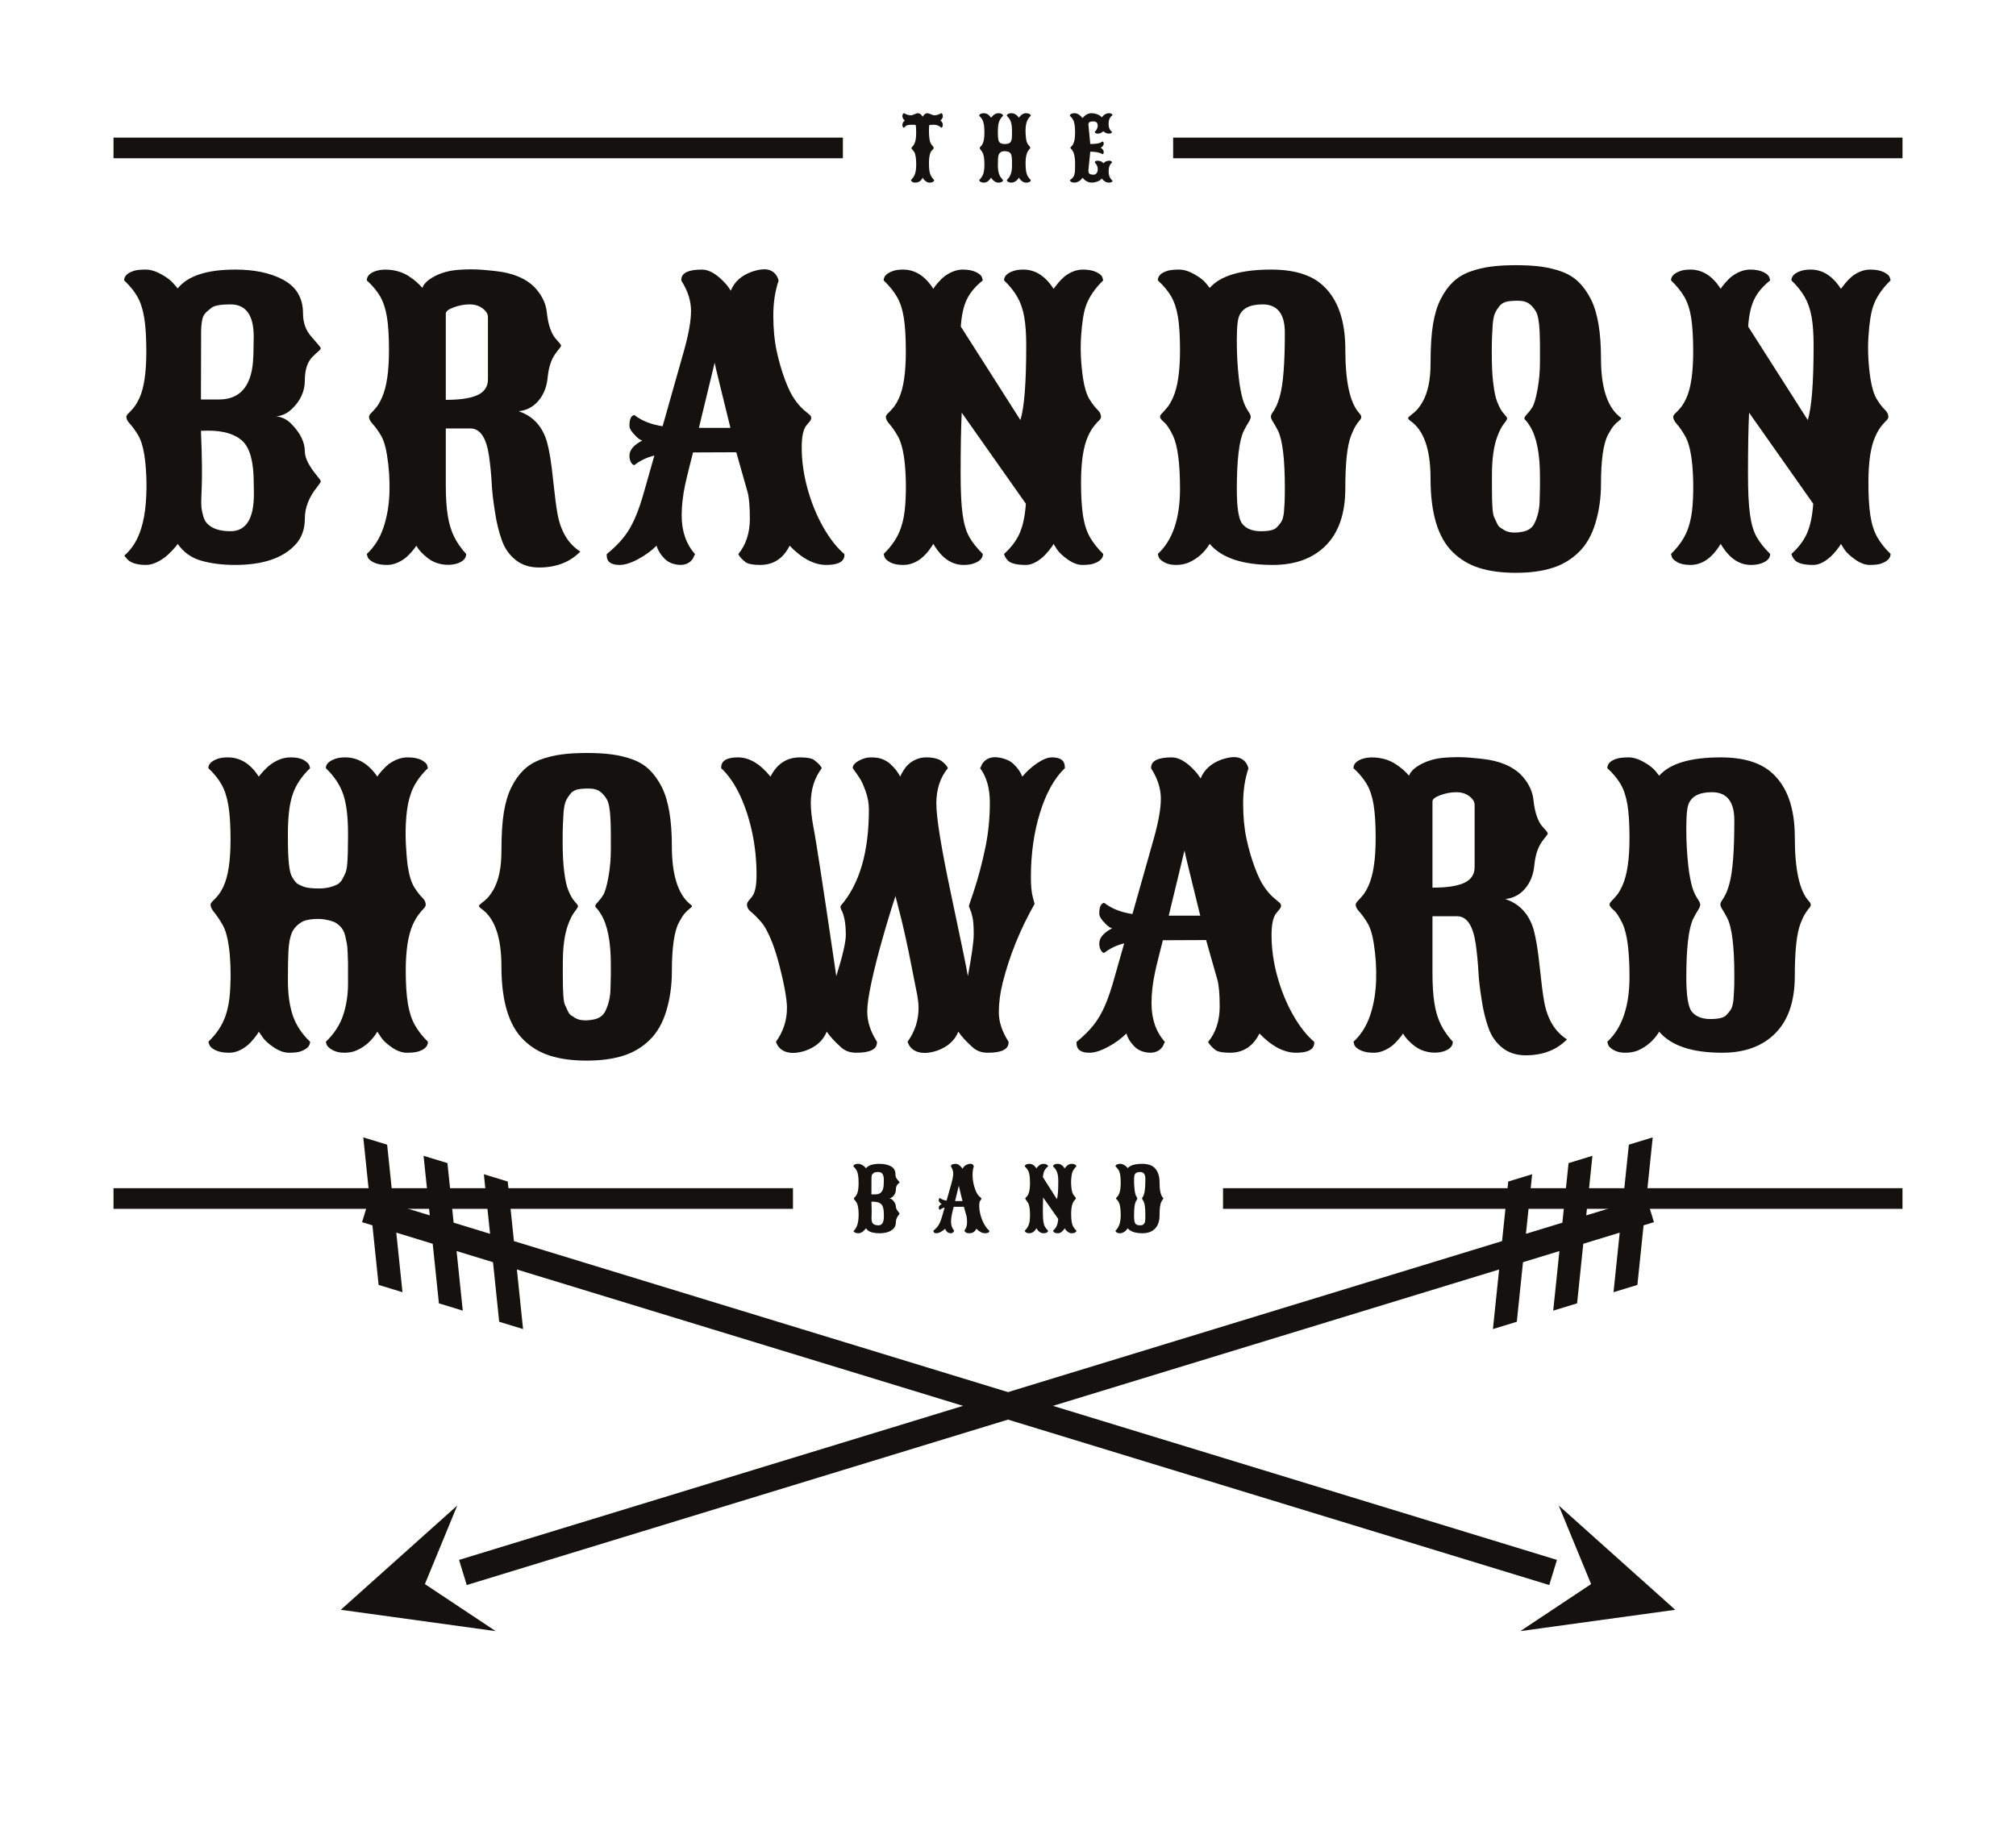
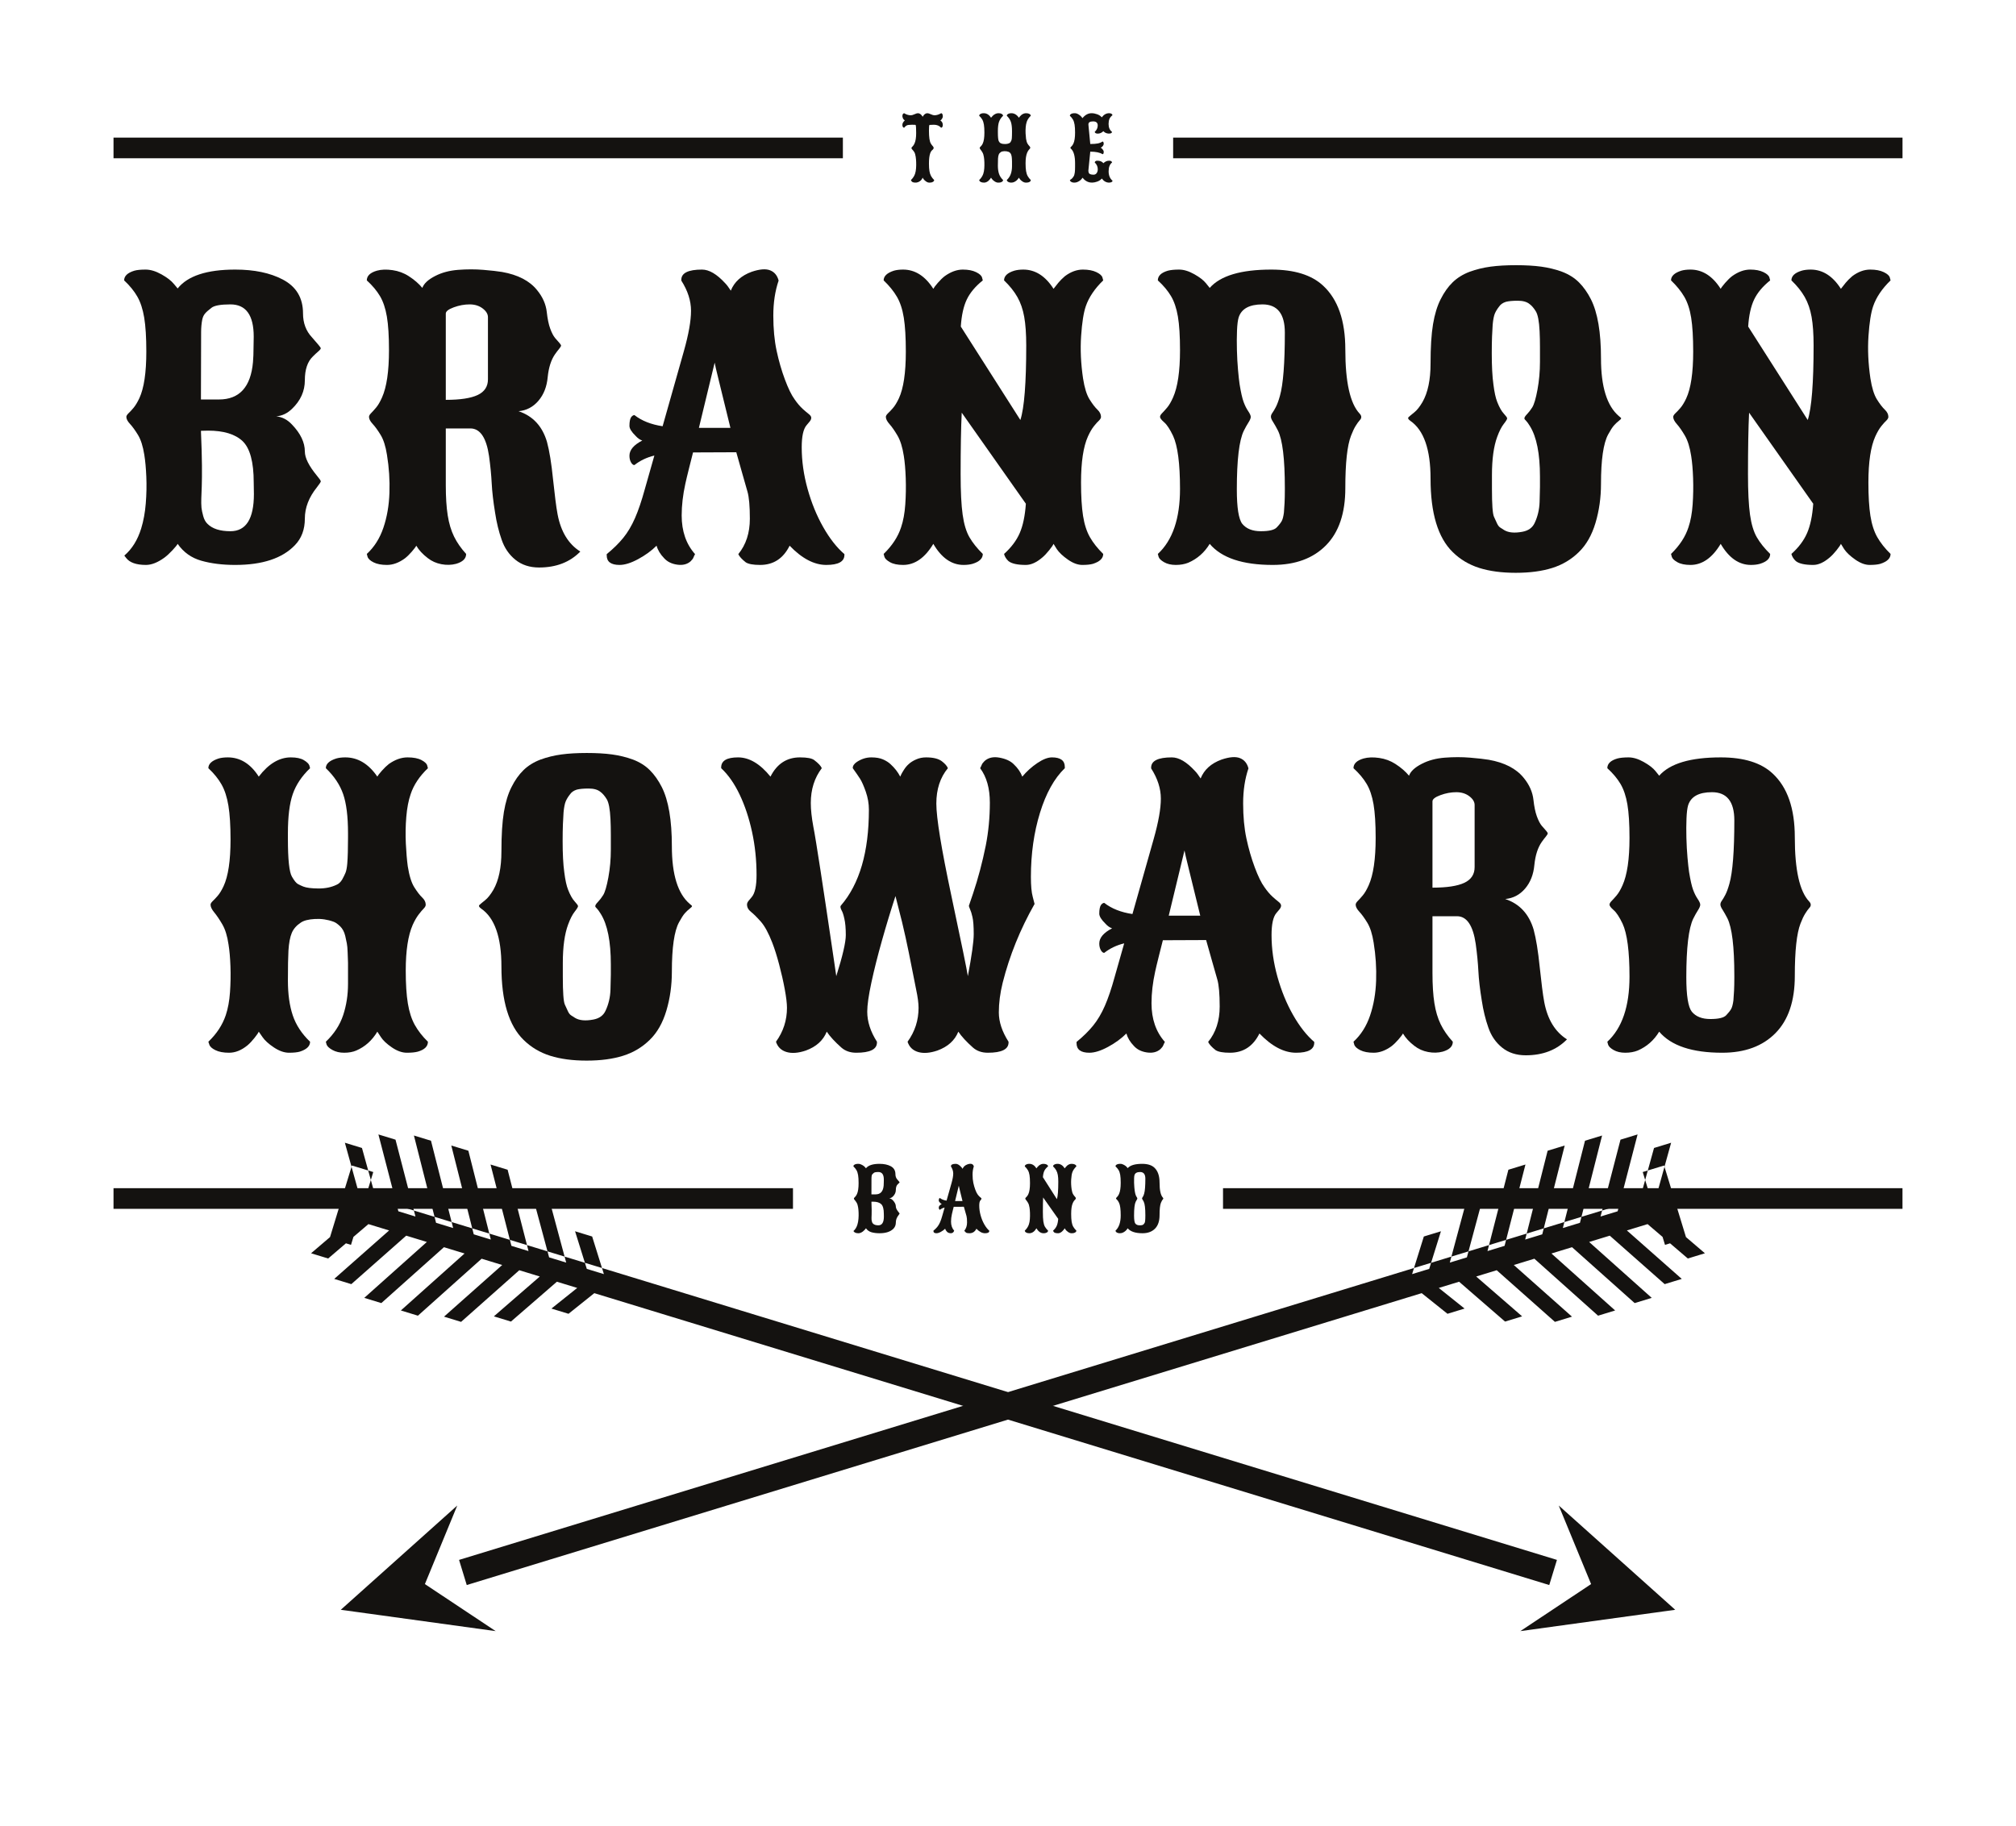
<svg xmlns="http://www.w3.org/2000/svg" viewBox="290.67 -225.81 818.66 741.89" width="819" height="742">
  <g fill="#141210">
    <path transform="translate(336.6695,0) scale(0.074442,-0.074442)" d="M177 -50Q98 -50 69 -12L59 1Q122 55 151 149Q170 211 176.0 285.5Q182 360 179.0 431.0Q176 502 168 551Q157 621 133.5 659.5Q110 698 90.0 719.5Q70 741 70 758Q70 766 81 777Q92 787 108.5 806.5Q125 826 141 860Q179 942 179 1114Q179 1230 167.5 1299.5Q156 1369 130.0 1414.5Q104 1460 58 1503Q58 1539 114 1556Q135 1562 175 1562Q215 1562 261.5 1536.0Q308 1510 329 1484L350 1459Q432 1562 664 1562Q820 1562 923 1508Q1034 1450 1034 1323Q1034 1244 1083 1192Q1131 1138 1131 1133Q1131 1127 1117.5 1115.5Q1104 1104 1088 1088Q1044 1046 1044 958Q1044 869 974 802Q936 765 888 761Q937 756 974 716Q1044 643 1044 569Q1044 517 1110 437Q1131 412 1131 406Q1131 401 1110 374Q1044 292 1044 203Q1044 114 990 58Q887 -50 664 -50Q560 -50 479.0 -27.0Q398 -4 350 65Q344 54 321.0 29.5Q298 5 278 -10Q223 -50 177 -50ZM477 853H575Q743 853 761 1057Q764 1092 764 1137L765 1196Q765 1372 638 1372Q557 1372 534 1353Q509 1334 498.5 1321.0Q488 1308 484 1288Q478 1257 478 1220ZM638 134Q766 134 766 337L765 400Q765 568 704 626Q643 683 516 683L477 682Q482 565 482.5 493.0Q483 421 481.5 379.5Q480 338 479.0 312.5Q478 287 480 262Q482 244 489.5 216.5Q497 189 513 174Q553 134 638 134Z" />
    <path transform="translate(435.1618,0) scale(0.074442,-0.074442)" d="M999 -64Q922 -64 870.0 -22.0Q818 20 795 87Q771 155 759 235Q744 327 740.5 395.5Q737 464 726 544Q704 695 624 695H490V385Q490 287 500.5 220.5Q511 154 535.0 105.0Q559 56 601 10Q601 -28 546 -44Q508 -54 466.0 -46.0Q424 -38 392 -13Q350 19 329 55Q324 45 304.5 22.5Q285 0 267 -14Q218 -50 169 -50Q124 -50 96.0 -36.0Q68 -22 63 -5L59 10Q120 66 149.5 153.0Q179 240 182.5 343.5Q186 447 169 551Q158 621 134.5 659.5Q111 698 91.0 719.5Q71 741 71 758Q71 767 82 778Q93 789 109.5 808.5Q126 828 142 864Q180 949 180 1122Q180 1238 168.5 1305.5Q157 1373 131.0 1417.0Q105 1461 59 1503Q59 1540 114 1556Q150 1566 199.0 1559.0Q248 1552 288 1526Q333 1497 362 1462Q375 1498 432 1527Q486 1555 557.5 1560.5Q629 1566 695.0 1560.5Q761 1555 797 1549Q927 1526 988 1450Q1034 1394 1041 1330Q1047 1275 1059.5 1240.5Q1072 1206 1086 1189Q1119 1153 1119 1148Q1119 1142 1108.5 1129.5Q1098 1117 1086 1100Q1054 1054 1046 975Q1039 897 995.5 846.0Q952 795 887 789Q1004 750 1042 622Q1062 548 1075 419Q1082 354 1088.0 306.0Q1094 258 1100 226Q1127 84 1224 23Q1139 -64 999 -64ZM490 851Q608 851 664.0 877.5Q720 904 720 963V1302Q720 1328 691.0 1350.0Q662 1372 620 1372Q577 1372 533.5 1356.0Q490 1340 490 1322Z" />
    <path transform="translate(538.2695,0) scale(0.074442,-0.074442)" d="M53 -50Q-17 -50 -17 2V9Q37 53 73.5 98.0Q110 143 137.5 206.0Q165 269 191 364L243 547Q181 532 134 495Q124 495 115.5 510.0Q107 525 107 546Q107 593 177 629Q158 635 141 654Q107 687 107 709Q107 742 116 756Q124 767 134 768Q194 721 288 707L404 1117Q443 1255 443 1337Q443 1419 390 1502V1506Q390 1562 503 1562Q561 1562 629 1488Q637 1480 644.5 1469.5Q652 1459 660 1447Q689 1519 774 1550Q839 1572 874.5 1558.0Q910 1544 921 1502Q892 1417 892 1311Q892 1203 910 1119Q928 1035 955.5 961.5Q983 888 1008 854Q1030 822 1053 801Q1072 784 1085.5 773.5Q1099 763 1099 753Q1099 744 1091.0 733.5Q1083 723 1073 712Q1047 681 1047 592Q1047 480 1079.0 365.0Q1111 250 1164.5 156.0Q1218 62 1280 9V5Q1280 -50 1181 -50Q1082 -50 981 55Q929 -50 820 -50Q764 -50 742 -36Q710 -11 701 9Q764 86 764 202Q764 305 751 350Q735 407 719.5 460.5Q704 514 690 565L454 564L433 481Q418 421 412 393Q392 302 392 220Q392 91 465 9Q459 -2 456.0 -10.0Q453 -18 441 -30Q413 -55 367.5 -48.5Q322 -42 296 -13Q265 19 255 55Q214 14 155.0 -18.0Q96 -50 53 -50ZM486 698H658Q618 862 596.0 951.0Q574 1040 572 1054Z" />
    <path transform="translate(645.0993,0) scale(0.074442,-0.074442)" d="M165 -50Q120 -50 93.5 -35.0Q67 -20 63 -5L59 10Q129 78 154 155Q172 208 177.0 280.0Q182 352 179.5 423.5Q177 495 169 545Q158 616 134.5 656.0Q111 696 91.0 718.5Q71 741 71 758Q71 766 82 777Q93 787 109.5 806.0Q126 825 142 859Q180 941 180 1114Q180 1230 169.0 1299.0Q158 1368 131.5 1413.5Q105 1459 59 1503Q59 1538 115 1556Q136 1562 165 1562Q263 1562 330 1457Q335 1467 354.5 1489.5Q374 1512 392 1526Q442 1562 491 1562Q535 1562 563.5 1548.0Q592 1534 596 1518L600 1503Q539 1454 512.5 1398.5Q486 1343 480 1251L805 741Q837 840 837 1148Q837 1242 826.0 1304.0Q815 1366 788.5 1412.5Q762 1459 716 1503Q716 1539 772 1556Q793 1562 821 1562Q919 1562 986 1457Q999 1474 1012.5 1490.5Q1026 1507 1048 1526Q1096 1562 1146 1562Q1191 1562 1220.0 1548.0Q1249 1534 1253 1518L1257 1503Q1187 1435 1162 1362Q1144 1310 1136.5 1200.0Q1129 1090 1147 968Q1159 891 1182.5 853.5Q1206 816 1225.5 797.5Q1245 779 1245 758Q1245 749 1234 738Q1223 728 1206.5 707.5Q1190 687 1174 652Q1136 568 1136 400Q1136 288 1147.0 218.0Q1158 148 1184.5 101.5Q1211 55 1257 10Q1257 -26 1201 -44Q1180 -50 1143 -50Q1106 -50 1064.5 -21.0Q1023 8 1004 36L986 65Q982 55 962.0 30.0Q942 5 924 -10Q877 -50 835 -50Q766 -50 740 -29Q721 -11 716 10Q775 63 801.5 124.0Q828 185 835 284L485 781Q479 658 479 445Q479 303 490.0 224.5Q501 146 527.5 100.5Q554 55 600 10Q600 -27 544 -44Q523 -50 495 -50Q397 -50 330 65Q261 -50 165 -50Z" />
    <path transform="translate(756.47,0) scale(0.074442,-0.074442)" d="M157 -50Q119 -50 93.0 -35.0Q67 -20 63 -5L59 10Q180 122 180 365Q180 573 142 655Q116 709 94 728Q71 748 71 758Q71 767 82 778Q93 789 109.5 808.5Q126 828 142 864Q180 949 180 1122Q180 1238 168.5 1305.5Q157 1373 131.0 1417.0Q105 1461 59 1503Q59 1540 114 1556Q137 1562 175 1562Q213 1562 257.5 1537.0Q302 1512 322 1487L342 1462Q430 1562 678 1562Q867 1562 961 1474Q1082 1362 1082 1126Q1082 859 1160 776Q1178 757 1160 739Q1151 729 1138.5 709.0Q1126 689 1113 655Q1082 575 1082 369Q1082 164 976.5 57.0Q871 -50 686 -50Q439 -50 342 65Q299 -6 225 -38Q195 -50 157 -50ZM621 134Q689 134 708 155Q728 176 735.5 190.5Q743 205 747 236Q749 258 750.5 288.5Q752 319 752 358V371Q752 608 714 684Q707 698 700.5 709.0Q694 720 688 730Q676 748 676 759Q676 769 684 780Q692 791 703.0 812.0Q714 833 725 872Q752 967 752 1218Q752 1372 630 1372Q523 1372 500 1301Q493 1278 491.0 1229.0Q489 1180 490.5 1122.5Q492 1065 496.5 1014.5Q501 964 505 937Q516 869 527.0 839.5Q538 810 551 791Q566 769 566 758Q566 747 553.5 727.5Q541 708 528 682Q490 604 490 362Q490 212 520 174Q553 134 621 134Z" />
    <path transform="translate(859.5777,0) scale(0.074442,-0.074442)" d="M627 -93Q512 -93 428.0 -66.5Q344 -40 283 20Q162 138 162 421Q162 661 51 737Q34 749 42.5 757.0Q51 765 73.0 782.5Q95 800 118 839Q162 916 162 1049Q162 1183 175.5 1264.0Q189 1345 217 1400Q245 1456 282.5 1492.5Q320 1529 375 1550Q430 1570 489.5 1578.0Q549 1586 628 1586Q707 1586 766.0 1578.0Q825 1570 880 1550Q935 1529 972.0 1492.0Q1009 1455 1037 1400Q1092 1291 1092 1077Q1092 845 1190 762Q1202 753 1202 750Q1202 746 1189 736Q1176 726 1163.0 711.5Q1150 697 1131 662Q1092 590 1092 392Q1092 280 1062.0 179.5Q1032 79 971 20Q910 -40 826.0 -66.5Q742 -93 627 -93ZM663 131Q712 140 730 179Q755 232 757.0 294.0Q759 356 759 376V432Q759 620 704 708Q691 729 683 737Q674 745 674 750Q674 758 688.5 773.0Q703 788 717 810Q732 834 745.5 907.0Q759 980 759 1059Q759 1112 759.0 1139.0Q759 1166 758.5 1184.0Q758 1202 757 1226Q753 1307 736.5 1334.0Q720 1361 702 1374Q680 1392 638 1392Q596 1392 573 1386Q548 1378 536 1360Q521 1341 513.0 1322.5Q505 1304 501 1262Q499 1236 497.5 1197.0Q496 1158 496 1105Q496 1000 505 935Q513 871 526 839Q543 796 561.5 776.0Q580 756 580 750Q580 743 561.5 719.5Q543 696 526 650Q497 572 497 440V365Q497 237 508 213L525 176Q532 161 541.5 154.5Q551 148 564 140Q599 119 663 131Z" />
    <path transform="translate(964.9186,0) scale(0.074442,-0.074442)" d="M165 -50Q120 -50 93.5 -35.0Q67 -20 63 -5L59 10Q129 78 154 155Q172 208 177.0 280.0Q182 352 179.5 423.5Q177 495 169 545Q158 616 134.5 656.0Q111 696 91.0 718.5Q71 741 71 758Q71 766 82 777Q93 787 109.5 806.0Q126 825 142 859Q180 941 180 1114Q180 1230 169.0 1299.0Q158 1368 131.5 1413.5Q105 1459 59 1503Q59 1538 115 1556Q136 1562 165 1562Q263 1562 330 1457Q335 1467 354.5 1489.5Q374 1512 392 1526Q442 1562 491 1562Q535 1562 563.5 1548.0Q592 1534 596 1518L600 1503Q539 1454 512.5 1398.5Q486 1343 480 1251L805 741Q837 840 837 1148Q837 1242 826.0 1304.0Q815 1366 788.5 1412.5Q762 1459 716 1503Q716 1539 772 1556Q793 1562 821 1562Q919 1562 986 1457Q999 1474 1012.5 1490.5Q1026 1507 1048 1526Q1096 1562 1146 1562Q1191 1562 1220.0 1548.0Q1249 1534 1253 1518L1257 1503Q1187 1435 1162 1362Q1144 1310 1136.5 1200.0Q1129 1090 1147 968Q1159 891 1182.5 853.5Q1206 816 1225.5 797.5Q1245 779 1245 758Q1245 749 1234 738Q1223 728 1206.5 707.5Q1190 687 1174 652Q1136 568 1136 400Q1136 288 1147.0 218.0Q1158 148 1184.5 101.5Q1211 55 1257 10Q1257 -26 1201 -44Q1180 -50 1143 -50Q1106 -50 1064.5 -21.0Q1023 8 1004 36L986 65Q982 55 962.0 30.0Q942 5 924 -10Q877 -50 835 -50Q766 -50 740 -29Q721 -11 716 10Q775 63 801.5 124.0Q828 185 835 284L485 781Q479 658 479 445Q479 303 490.0 224.5Q501 146 527.5 100.5Q554 55 600 10Q600 -27 544 -44Q523 -50 495 -50Q397 -50 330 65Q261 -50 165 -50Z" />
    <path transform="translate(370.804,198.1935) scale(0.074442,-0.074442)" d="M172 -50Q126 -50 97.5 -36.0Q69 -22 64 -5L59 10Q127 75 154 155Q172 209 177.0 280.0Q182 351 179.5 421.5Q177 492 169 541Q159 610 135.0 651.0Q111 692 91.0 716.0Q71 740 71 758Q71 766 82 777Q93 787 109.5 806.0Q126 825 142 859Q180 941 180 1113Q180 1228 168.5 1298.0Q157 1368 131.0 1414.0Q105 1460 59 1503Q59 1538 115 1556Q136 1562 165 1562Q267 1562 334 1457Q414 1562 509 1562Q555 1562 580 1547Q605 1532 610 1518L614 1503Q546 1438 519.5 1361.5Q493 1285 493 1148V1117Q493 948 515 911Q534 878 548.0 870.5Q562 863 577 857Q602 847 659.0 846.5Q716 846 759 867Q776 874 789 895Q800 915 807.0 931.5Q814 948 817 983Q819 1009 820.0 1044.0Q821 1079 821 1124V1148Q821 1285 794.5 1361.5Q768 1438 700 1503Q700 1538 757 1556Q778 1562 806 1562Q909 1562 981 1457Q986 1467 1006.0 1489.5Q1026 1512 1044 1526Q1095 1562 1146 1562Q1194 1562 1221.5 1547.5Q1249 1533 1253 1518L1257 1503Q1188 1437 1163 1362Q1145 1310 1139.0 1237.0Q1133 1164 1136.5 1092.0Q1140 1020 1147 968Q1159 891 1182.5 853.5Q1206 816 1225.5 797.5Q1245 779 1245 758Q1245 748 1234 737Q1223 726 1206.5 704.5Q1190 683 1174 648Q1136 561 1136 399Q1136 289 1147.5 219.0Q1159 149 1185.5 101.5Q1212 54 1257 10Q1257 -28 1202 -44Q1180 -50 1142 -50Q1103 -50 1060.5 -21.0Q1018 8 1000 36L981 65Q938 -7 866 -38Q838 -50 800 -50Q763 -50 736.0 -35.0Q709 -20 704 -5L700 10Q768 75 794.5 155.0Q821 235 821 326V441L819 497Q818 530 814.5 547.0Q811 564 806 587Q798 621 777.5 640.5Q757 660 742 665Q693 683 640.0 680.0Q587 677 563 660Q528 637 514.0 603.5Q500 570 496 508Q493 456 493 344Q493 233 519.5 154.0Q546 75 614 10Q614 -26 558 -44Q537 -50 499 -50Q460 -50 416.5 -21.0Q373 8 354 36L334 65Q330 55 310.0 30.0Q290 5 272 -10Q223 -50 172 -50Z" />
    <path transform="translate(482.1747,198.1935) scale(0.074442,-0.074442)" d="M627 -93Q512 -93 428.0 -66.5Q344 -40 283 20Q162 138 162 421Q162 661 51 737Q34 749 42.5 757.0Q51 765 73.0 782.5Q95 800 118 839Q162 916 162 1049Q162 1183 175.5 1264.0Q189 1345 217 1400Q245 1456 282.5 1492.5Q320 1529 375 1550Q430 1570 489.5 1578.0Q549 1586 628 1586Q707 1586 766.0 1578.0Q825 1570 880 1550Q935 1529 972.0 1492.0Q1009 1455 1037 1400Q1092 1291 1092 1077Q1092 845 1190 762Q1202 753 1202 750Q1202 746 1189 736Q1176 726 1163.0 711.5Q1150 697 1131 662Q1092 590 1092 392Q1092 280 1062.0 179.5Q1032 79 971 20Q910 -40 826.0 -66.5Q742 -93 627 -93ZM663 131Q712 140 730 179Q755 232 757.0 294.0Q759 356 759 376V432Q759 620 704 708Q691 729 683 737Q674 745 674 750Q674 758 688.5 773.0Q703 788 717 810Q732 834 745.5 907.0Q759 980 759 1059Q759 1112 759.0 1139.0Q759 1166 758.5 1184.0Q758 1202 757 1226Q753 1307 736.5 1334.0Q720 1361 702 1374Q680 1392 638 1392Q596 1392 573 1386Q548 1378 536 1360Q521 1341 513.0 1322.5Q505 1304 501 1262Q499 1236 497.5 1197.0Q496 1158 496 1105Q496 1000 505 935Q513 871 526 839Q543 796 561.5 776.0Q580 756 580 750Q580 743 561.5 719.5Q543 696 526 650Q497 572 497 440V365Q497 237 508 213L525 176Q532 161 541.5 154.5Q551 148 564 140Q599 119 663 131Z" />
    <path transform="translate(583.0491,198.1935) scale(0.074442,-0.074442)" d="M743 -50Q694 -50 662 -22Q608 26 582 65Q553 -7 468 -38Q406 -59 362.5 -46.0Q319 -33 305 10Q365 93 365 195Q365 231 353.0 296.0Q341 361 322.5 431.0Q304 501 285 550Q254 630 222.0 666.0Q190 702 168.5 719.0Q147 736 147 759Q147 768 155.0 778.5Q163 789 173 800Q199 831 199 920Q199 1042 174.5 1155.0Q150 1268 107.0 1358.5Q64 1449 6 1503V1507Q6 1562 98 1562Q190 1562 275 1457Q328 1562 436 1562Q495 1562 514 1547Q548 1521 555 1503Q495 1424 495 1313Q495 1259 509 1183Q514 1159 524.5 1094.0Q535 1029 548.5 941.5Q562 854 576.0 760.0Q590 666 602.5 582.0Q615 498 623.5 440.0Q632 382 634 368Q686 533 686 592Q686 648 678 682Q671 714 663 727Q653 747 659 753Q812 930 812 1277Q812 1326 795 1375Q778 1423 764.0 1445.0Q750 1467 724 1503V1504Q724 1522 746 1537Q784 1562 825 1562Q864 1562 889.0 1551.0Q914 1540 930 1525Q964 1494 983 1457L988 1468Q991 1475 1003.0 1494.0Q1015 1513 1030 1526Q1045 1540 1070.0 1551.0Q1095 1562 1124 1562Q1182 1562 1210 1541Q1236 1521 1243 1503Q1180 1427 1180 1310Q1180 1193 1262 807Q1344 421 1352 368Q1384 537 1384 597Q1384 662 1377 691Q1371 718 1364.0 733.0Q1357 748 1358 754Q1359 756 1360.5 760.5Q1362 765 1364 771L1380 818Q1422 943 1450 1082Q1472 1195 1472 1315Q1472 1432 1419 1503Q1425 1514 1428.0 1522.0Q1431 1530 1443 1542Q1474 1570 1525.0 1560.5Q1576 1551 1602 1525Q1635 1494 1649 1457Q1685 1500 1731.0 1531.0Q1777 1562 1811 1562Q1881 1562 1881 1510V1503Q1795 1420 1745.5 1259.5Q1696 1099 1696 910Q1696 837 1706 801L1716 762Q1598 554 1542 332Q1521 247 1521 170Q1521 93 1574 10V6Q1574 -50 1461 -50Q1412 -50 1380 -22Q1326 26 1300 65Q1271 -7 1186 -38Q1124 -59 1080.5 -46.0Q1037 -33 1023 10Q1083 93 1083 195Q1083 233 1070 294L1046 415Q1030 498 1012.0 580.5Q994 663 972 746L957 805Q919 689 883.5 563.0Q848 437 825.5 332.5Q803 228 803 174Q803 93 856 10V6Q856 -50 743 -50Z" />
    <path transform="translate(729.1097,198.1935) scale(0.074442,-0.074442)" d="M53 -50Q-17 -50 -17 2V9Q37 53 73.5 98.0Q110 143 137.5 206.0Q165 269 191 364L243 547Q181 532 134 495Q124 495 115.5 510.0Q107 525 107 546Q107 593 177 629Q158 635 141 654Q107 687 107 709Q107 742 116 756Q124 767 134 768Q194 721 288 707L404 1117Q443 1255 443 1337Q443 1419 390 1502V1506Q390 1562 503 1562Q561 1562 629 1488Q637 1480 644.5 1469.5Q652 1459 660 1447Q689 1519 774 1550Q839 1572 874.5 1558.0Q910 1544 921 1502Q892 1417 892 1311Q892 1203 910 1119Q928 1035 955.5 961.5Q983 888 1008 854Q1030 822 1053 801Q1072 784 1085.5 773.5Q1099 763 1099 753Q1099 744 1091.0 733.5Q1083 723 1073 712Q1047 681 1047 592Q1047 480 1079.0 365.0Q1111 250 1164.5 156.0Q1218 62 1280 9V5Q1280 -50 1181 -50Q1082 -50 981 55Q929 -50 820 -50Q764 -50 742 -36Q710 -11 701 9Q764 86 764 202Q764 305 751 350Q735 407 719.5 460.5Q704 514 690 565L454 564L433 481Q418 421 412 393Q392 302 392 220Q392 91 465 9Q459 -2 456.0 -10.0Q453 -18 441 -30Q413 -55 367.5 -48.5Q322 -42 296 -13Q265 19 255 55Q214 14 155.0 -18.0Q96 -50 53 -50ZM486 698H658Q618 862 596.0 951.0Q574 1040 572 1054Z" />
    <path transform="translate(835.9395,198.1935) scale(0.074442,-0.074442)" d="M999 -64Q922 -64 870.0 -22.0Q818 20 795 87Q771 155 759 235Q744 327 740.5 395.5Q737 464 726 544Q704 695 624 695H490V385Q490 287 500.5 220.5Q511 154 535.0 105.0Q559 56 601 10Q601 -28 546 -44Q508 -54 466.0 -46.0Q424 -38 392 -13Q350 19 329 55Q324 45 304.5 22.5Q285 0 267 -14Q218 -50 169 -50Q124 -50 96.0 -36.0Q68 -22 63 -5L59 10Q120 66 149.5 153.0Q179 240 182.5 343.5Q186 447 169 551Q158 621 134.5 659.5Q111 698 91.0 719.5Q71 741 71 758Q71 767 82 778Q93 789 109.5 808.5Q126 828 142 864Q180 949 180 1122Q180 1238 168.5 1305.5Q157 1373 131.0 1417.0Q105 1461 59 1503Q59 1540 114 1556Q150 1566 199.0 1559.0Q248 1552 288 1526Q333 1497 362 1462Q375 1498 432 1527Q486 1555 557.5 1560.5Q629 1566 695.0 1560.5Q761 1555 797 1549Q927 1526 988 1450Q1034 1394 1041 1330Q1047 1275 1059.5 1240.5Q1072 1206 1086 1189Q1119 1153 1119 1148Q1119 1142 1108.5 1129.5Q1098 1117 1086 1100Q1054 1054 1046 975Q1039 897 995.5 846.0Q952 795 887 789Q1004 750 1042 622Q1062 548 1075 419Q1082 354 1088.0 306.0Q1094 258 1100 226Q1127 84 1224 23Q1139 -64 999 -64ZM490 851Q608 851 664.0 877.5Q720 904 720 963V1302Q720 1328 691.0 1350.0Q662 1372 620 1372Q577 1372 533.5 1356.0Q490 1340 490 1322Z" />
    <path transform="translate(939.0471,198.1935) scale(0.074442,-0.074442)" d="M157 -50Q119 -50 93.0 -35.0Q67 -20 63 -5L59 10Q180 122 180 365Q180 573 142 655Q116 709 94 728Q71 748 71 758Q71 767 82 778Q93 789 109.5 808.5Q126 828 142 864Q180 949 180 1122Q180 1238 168.5 1305.5Q157 1373 131.0 1417.0Q105 1461 59 1503Q59 1540 114 1556Q137 1562 175 1562Q213 1562 257.5 1537.0Q302 1512 322 1487L342 1462Q430 1562 678 1562Q867 1562 961 1474Q1082 1362 1082 1126Q1082 859 1160 776Q1178 757 1160 739Q1151 729 1138.5 709.0Q1126 689 1113 655Q1082 575 1082 369Q1082 164 976.5 57.0Q871 -50 686 -50Q439 -50 342 65Q299 -6 225 -38Q195 -50 157 -50ZM621 134Q689 134 708 155Q728 176 735.5 190.5Q743 205 747 236Q749 258 750.5 288.5Q752 319 752 358V371Q752 608 714 684Q707 698 700.5 709.0Q694 720 688 730Q676 748 676 759Q676 769 684 780Q692 791 703.0 812.0Q714 833 725 872Q752 967 752 1218Q752 1372 630 1372Q523 1372 500 1301Q493 1278 491.0 1229.0Q489 1180 490.5 1122.5Q492 1065 496.5 1014.5Q501 964 505 937Q516 869 527.0 839.5Q538 810 551 791Q566 769 566 758Q566 747 553.5 727.5Q541 708 528 682Q490 604 490 362Q490 212 520 174Q553 134 621 134Z" />
    <g transform="translate(0,-152.486)">
      <path transform="translate(656.9593,0) scale(0.017494,-0.017494)" d="M632 -50Q595 -50 554.5 -21.0Q514 8 496 36L479 65Q451 -6 376 -38Q336 -54 292.5 -49.5Q249 -45 232 -29Q210 -10 207 10Q275 75 302 155Q320 209 325.5 282.5Q331 356 328.0 428.0Q325 500 317 551Q306 626 282.5 662.0Q259 698 239.0 716.5Q219 735 219 756Q219 764 230 775Q241 785 257.5 805.0Q274 825 290 860Q328 942 328 1102Q328 1262 316 1290Q316 1294 228 1294Q140 1294 108.0 1277.5Q76 1261 48 1224Q8 1234 8 1290Q8 1346 64 1393Q30 1418 16.5 1454.0Q3 1490 11.0 1521.5Q19 1553 48 1562Q126 1514 205 1514Q237 1514 289 1538Q342 1562 367 1562Q431 1562 479 1480Q525 1562 589 1562Q616 1562 668 1538Q721 1514 751 1514Q827 1514 908 1562Q932 1562 943 1524Q947 1512 947 1488Q947 1466 932 1440Q909 1401 890 1393Q935 1365 943.5 1316.0Q952 1267 934 1241Q925 1229 908 1224Q847 1294 740 1294L637 1290Q625 1278 625 1158Q625 1041 636 966Q647 893 670.5 855.0Q694 817 714.0 797.0Q734 777 734 757Q734 732 702.5 706.5Q671 681 653 628Q625 547 625 390Q625 286 636.5 217.5Q648 149 674.5 101.5Q701 54 746 10Q746 -26 690 -44Q669 -50 632 -50Z" />
      <path transform="translate(687.2645,0) scale(0.017494,-0.017494)" d="M172 -50Q126 -50 97.5 -36.0Q69 -22 64 -5L59 10Q127 75 154 155Q172 209 177.0 280.0Q182 351 179.5 421.5Q177 492 169 541Q159 610 135.0 651.0Q111 692 91.0 716.0Q71 740 71 758Q71 766 82 777Q93 787 109.5 806.0Q126 825 142 859Q180 941 180 1113Q180 1228 168.5 1298.0Q157 1368 131.0 1414.0Q105 1460 59 1503Q59 1538 115 1556Q136 1562 165 1562Q267 1562 334 1457Q414 1562 509 1562Q555 1562 580 1547Q605 1532 610 1518L614 1503Q546 1438 519.5 1361.5Q493 1285 493 1148V1117Q493 948 515 911Q534 878 548.0 870.5Q562 863 577 857Q602 847 659.0 846.5Q716 846 759 867Q776 874 789 895Q800 915 807.0 931.5Q814 948 817 983Q819 1009 820.0 1044.0Q821 1079 821 1124V1148Q821 1285 794.5 1361.5Q768 1438 700 1503Q700 1538 757 1556Q778 1562 806 1562Q909 1562 981 1457Q986 1467 1006.0 1489.5Q1026 1512 1044 1526Q1095 1562 1146 1562Q1194 1562 1221.5 1547.5Q1249 1533 1253 1518L1257 1503Q1188 1437 1163 1362Q1145 1310 1139.0 1237.0Q1133 1164 1136.5 1092.0Q1140 1020 1147 968Q1159 891 1182.5 853.5Q1206 816 1225.5 797.5Q1245 779 1245 758Q1245 748 1234 737Q1223 726 1206.5 704.5Q1190 683 1174 648Q1136 561 1136 399Q1136 289 1147.5 219.0Q1159 149 1185.5 101.5Q1212 54 1257 10Q1257 -28 1202 -44Q1180 -50 1142 -50Q1103 -50 1060.5 -21.0Q1018 8 1000 36L981 65Q938 -7 866 -38Q838 -50 800 -50Q763 -50 736.0 -35.0Q709 -20 704 -5L700 10Q768 75 794.5 155.0Q821 235 821 326V441L819 497Q818 530 814.5 547.0Q811 564 806 587Q798 621 777.5 640.5Q757 660 742 665Q693 683 640.0 680.0Q587 677 563 660Q528 637 514.0 603.5Q500 570 496 508Q493 456 493 344Q493 233 519.5 154.0Q546 75 614 10Q614 -26 558 -44Q537 -50 499 -50Q460 -50 416.5 -21.0Q373 8 354 36L334 65Q330 55 310.0 30.0Q290 5 272 -10Q223 -50 172 -50Z" />
      <path transform="translate(724.1124,0) scale(0.017494,-0.017494)" d="M158 -50Q119 -50 93.0 -35.0Q67 -20 63 -5L59 10Q108 39 124 64Q141 88 149.5 101.5Q158 115 164 143L173 189Q176 206 177.5 247.5Q179 289 179 315V399Q179 654 81 740Q60 757 81 777Q92 787 108.5 806.0Q125 825 141 859Q179 941 179 1113Q179 1228 167.5 1298.0Q156 1368 130.0 1414.0Q104 1460 58 1503Q58 1539 114 1556Q135 1562 175 1562Q215 1562 261.5 1533.0Q308 1504 329 1476L350 1447Q444 1562 562 1562Q625 1562 692.5 1537.5Q760 1513 799 1466Q871 1562 969 1562Q1036 1562 1048 1516Q998 1478 977.5 1430.0Q957 1382 957 1312Q957 1189 1038 1127Q1031 1099 996.0 1091.5Q961 1084 919.5 1094.5Q878 1105 851 1130L836 1145Q779 1088 705 1088Q646 1088 634 1127Q705 1192 705 1277Q705 1372 597 1372Q489 1372 489 1303V1294L532 847Q642 847 705.5 859.5Q769 872 817 905Q827 905 835.5 890.5Q844 876 844 855Q844 801 774 759Q793 753 811 732Q844 695 844 667Q844 618 824 612L817 610Q726 669 532 669L488 230Q488 163 528 147Q558 134 607 134Q654 134 680.0 170.5Q706 207 706 261Q706 350 635 419Q645 459 694 459Q779 459 822 416L837 401Q895 459 969 459Q1027 459 1039 419Q958 355 958 213Q958 70 1049 -6Q1049 -31 1007 -45Q989 -50 970 -50Q871 -50 800 45Q760 -2 694 -26Q632 -48 585.5 -49.0Q539 -50 510 -43Q470 -33 440.0 -14.5Q410 4 393 20Q367 44 352 64Q312 -4 228 -38Q197 -50 158 -50Z" />
    </g>
    <rect x="336.67" y="-169.90" width="296.26" height="8.39" />
    <rect x="767.08" y="-169.90" width="296.26" height="8.39" />
    <g transform="translate(0,274.382)">
      <path transform="translate(636.1824,0) scale(0.017494,-0.017494)" d="M177 -50Q98 -50 69 -12L59 1Q122 55 151 149Q170 211 176.0 285.5Q182 360 179.0 431.0Q176 502 168 551Q157 621 133.5 659.5Q110 698 90.0 719.5Q70 741 70 758Q70 766 81 777Q92 787 108.5 806.5Q125 826 141 860Q179 942 179 1114Q179 1230 167.5 1299.5Q156 1369 130.0 1414.5Q104 1460 58 1503Q58 1539 114 1556Q135 1562 175 1562Q215 1562 261.5 1536.0Q308 1510 329 1484L350 1459Q432 1562 664 1562Q820 1562 923 1508Q1034 1450 1034 1323Q1034 1244 1083 1192Q1131 1138 1131 1133Q1131 1127 1117.5 1115.5Q1104 1104 1088 1088Q1044 1046 1044 958Q1044 869 974 802Q936 765 888 761Q937 756 974 716Q1044 643 1044 569Q1044 517 1110 437Q1131 412 1131 406Q1131 401 1110 374Q1044 292 1044 203Q1044 114 990 58Q887 -50 664 -50Q560 -50 479.0 -27.0Q398 -4 350 65Q344 54 321.0 29.5Q298 5 278 -10Q223 -50 177 -50ZM477 853H575Q743 853 761 1057Q764 1092 764 1137L765 1196Q765 1372 638 1372Q557 1372 534 1353Q509 1334 498.5 1321.0Q488 1308 484 1288Q478 1257 478 1220ZM638 134Q766 134 766 337L765 400Q765 568 704 626Q643 683 516 683L477 682Q482 565 482.5 493.0Q483 421 481.5 379.5Q480 338 479.0 312.5Q478 287 480 262Q482 244 489.5 216.5Q497 189 513 174Q553 134 638 134Z" />
      <path transform="translate(670.0039,0) scale(0.017494,-0.017494)" d="M53 -50Q-17 -50 -17 2V9Q37 53 73.5 98.0Q110 143 137.5 206.0Q165 269 191 364L243 547Q181 532 134 495Q124 495 115.5 510.0Q107 525 107 546Q107 593 177 629Q158 635 141 654Q107 687 107 709Q107 742 116 756Q124 767 134 768Q194 721 288 707L404 1117Q443 1255 443 1337Q443 1419 390 1502V1506Q390 1562 503 1562Q561 1562 629 1488Q637 1480 644.5 1469.5Q652 1459 660 1447Q689 1519 774 1550Q839 1572 874.5 1558.0Q910 1544 921 1502Q892 1417 892 1311Q892 1203 910 1119Q928 1035 955.5 961.5Q983 888 1008 854Q1030 822 1053 801Q1072 784 1085.5 773.5Q1099 763 1099 753Q1099 744 1091.0 733.5Q1083 723 1073 712Q1047 681 1047 592Q1047 480 1079.0 365.0Q1111 250 1164.5 156.0Q1218 62 1280 9V5Q1280 -50 1181 -50Q1082 -50 981 55Q929 -50 820 -50Q764 -50 742 -36Q710 -11 701 9Q764 86 764 202Q764 305 751 350Q735 407 719.5 460.5Q704 514 690 565L454 564L433 481Q418 421 412 393Q392 302 392 220Q392 91 465 9Q459 -2 456.0 -10.0Q453 -18 441 -30Q413 -55 367.5 -48.5Q322 -42 296 -13Q265 19 255 55Q214 14 155.0 -18.0Q96 -50 53 -50ZM486 698H658Q618 862 596.0 951.0Q574 1040 572 1054Z" />
      <path transform="translate(705.7847,0) scale(0.017494,-0.017494)" d="M165 -50Q120 -50 93.5 -35.0Q67 -20 63 -5L59 10Q129 78 154 155Q172 208 177.0 280.0Q182 352 179.5 423.5Q177 495 169 545Q158 616 134.5 656.0Q111 696 91.0 718.5Q71 741 71 758Q71 766 82 777Q93 787 109.5 806.0Q126 825 142 859Q180 941 180 1114Q180 1230 169.0 1299.0Q158 1368 131.5 1413.5Q105 1459 59 1503Q59 1538 115 1556Q136 1562 165 1562Q263 1562 330 1457Q335 1467 354.5 1489.5Q374 1512 392 1526Q442 1562 491 1562Q535 1562 563.5 1548.0Q592 1534 596 1518L600 1503Q539 1454 512.5 1398.5Q486 1343 480 1251L805 741Q837 840 837 1148Q837 1242 826.0 1304.0Q815 1366 788.5 1412.5Q762 1459 716 1503Q716 1539 772 1556Q793 1562 821 1562Q919 1562 986 1457Q999 1474 1012.5 1490.5Q1026 1507 1048 1526Q1096 1562 1146 1562Q1191 1562 1220.0 1548.0Q1249 1534 1253 1518L1257 1503Q1187 1435 1162 1362Q1144 1310 1136.5 1200.0Q1129 1090 1147 968Q1159 891 1182.5 853.5Q1206 816 1225.5 797.5Q1245 779 1245 758Q1245 749 1234 738Q1223 728 1206.5 707.5Q1190 687 1174 652Q1136 568 1136 400Q1136 288 1147.0 218.0Q1158 148 1184.5 101.5Q1211 55 1257 10Q1257 -26 1201 -44Q1180 -50 1143 -50Q1106 -50 1064.5 -21.0Q1023 8 1004 36L986 65Q982 55 962.0 30.0Q942 5 924 -10Q877 -50 835 -50Q766 -50 740 -29Q721 -11 716 10Q775 63 801.5 124.0Q828 185 835 284L485 781Q479 658 479 445Q479 303 490.0 224.5Q501 146 527.5 100.5Q554 55 600 10Q600 -27 544 -44Q523 -50 495 -50Q397 -50 330 65Q261 -50 165 -50Z" />
      <path transform="translate(742.6326,0) scale(0.017494,-0.017494)" d="M157 -50Q119 -50 93.0 -35.0Q67 -20 63 -5L59 10Q180 122 180 365Q180 573 142 655Q116 709 94 728Q71 748 71 758Q71 767 82 778Q93 789 109.5 808.5Q126 828 142 864Q180 949 180 1122Q180 1238 168.5 1305.5Q157 1373 131.0 1417.0Q105 1461 59 1503Q59 1540 114 1556Q137 1562 175 1562Q213 1562 257.5 1537.0Q302 1512 322 1487L342 1462Q430 1562 678 1562Q867 1562 961 1474Q1082 1362 1082 1126Q1082 859 1160 776Q1178 757 1160 739Q1151 729 1138.5 709.0Q1126 689 1113 655Q1082 575 1082 369Q1082 164 976.5 57.0Q871 -50 686 -50Q439 -50 342 65Q299 -6 225 -38Q195 -50 157 -50ZM621 134Q689 134 708 155Q728 176 735.5 190.5Q743 205 747 236Q749 258 750.5 288.5Q752 319 752 358V371Q752 608 714 684Q707 698 700.5 709.0Q694 720 688 730Q676 748 676 759Q676 769 684 780Q692 791 703.0 812.0Q714 833 725 872Q752 967 752 1218Q752 1372 630 1372Q523 1372 500 1301Q493 1278 491.0 1229.0Q489 1180 490.5 1122.5Q492 1065 496.5 1014.5Q501 964 505 937Q516 869 527.0 839.5Q538 810 551 791Q566 769 566 758Q566 747 553.5 727.5Q541 708 528 682Q490 604 490 362Q490 212 520 174Q553 134 621 134Z" />
    </g>
    <rect x="336.67" y="256.95" width="275.99" height="8.39" />
    <rect x="787.34" y="256.95" width="275.99" height="8.39" />
    <g transform="translate(700.00,345.39) rotate(17.00) scale(1,1)">
-       <path d="M -272.73 -5.34 L 231.53 -5.34 L 231.53 5.34 L -272.73 5.34 Z M 283.40 0.00 L 225.77 -26.68 L 247.67 0.00 L 225.77 26.68 Z M -282.33 -27.75 L -272.19 -27.75 L -248.71 27.75 L -258.85 27.75 Z M -256.72 -27.75 L -246.58 -27.75 L -223.10 27.75 L -233.24 27.75 Z M -231.11 -27.75 L -220.97 -27.75 L -197.49 27.75 L -207.63 27.75 Z" />
+       <path d="M -274.86 -5.34 L 231.53 -5.34 L 231.53 5.34 L -274.86 5.34 Z M 283.40 0.00 L 225.77 -26.68 L 247.67 0.00 L 225.77 26.68 Z M -283.40 -15.47 L -274.33 -15.47 L -274.33 15.47 L -283.40 15.47 Z M -275.93 -3.20 L -268.67 -3.20 L -281.58 -23.48 L -288.84 -23.48 Z M -259.92 -3.20 L -252.66 -3.20 L -269.54 -30.69 L -276.80 -30.69 Z M -243.91 -3.20 L -236.65 -3.20 L -255.63 -34.49 L -262.88 -34.49 Z M -227.90 -3.20 L -220.65 -3.20 L -239.92 -35.04 L -247.17 -35.04 Z M -211.90 -3.20 L -204.64 -3.20 L -222.42 -32.32 L -229.67 -32.32 Z M -195.89 -3.20 L -188.63 -3.20 L -203.09 -26.28 L -210.34 -26.28 Z M -179.88 -3.20 L -172.62 -3.20 L -181.65 -16.42 L -188.91 -16.42 Z M -275.93 3.20 L -268.67 3.20 L -281.58 23.48 L -288.84 23.48 Z M -259.92 3.20 L -252.66 3.20 L -269.54 30.69 L -276.80 30.69 Z M -243.91 3.20 L -236.65 3.20 L -255.63 34.49 L -262.88 34.49 Z M -227.90 3.20 L -220.65 3.20 L -239.92 35.04 L -247.17 35.04 Z M -211.90 3.20 L -204.64 3.20 L -222.42 32.32 L -229.67 32.32 Z M -195.89 3.20 L -188.63 3.20 L -203.09 26.28 L -210.34 26.28 Z M -179.88 3.20 L -172.62 3.20 L -181.65 16.42 L -188.91 16.42 Z" />
    </g>
    <g transform="translate(700.00,345.39) rotate(-17.00) scale(-1,1)">
-       <path d="M -272.73 -5.34 L 231.53 -5.34 L 231.53 5.34 L -272.73 5.34 Z M 283.40 0.00 L 225.77 -26.68 L 247.67 0.00 L 225.77 26.68 Z M -282.33 -27.75 L -272.19 -27.75 L -248.71 27.75 L -258.85 27.75 Z M -256.72 -27.75 L -246.58 -27.75 L -223.10 27.75 L -233.24 27.75 Z M -231.11 -27.75 L -220.97 -27.75 L -197.49 27.75 L -207.63 27.75 Z" />
+       <path d="M -274.86 -5.34 L 231.53 -5.34 L 231.53 5.34 L -274.86 5.34 Z M 283.40 0.00 L 225.77 -26.68 L 247.67 0.00 L 225.77 26.68 Z M -283.40 -15.47 L -274.33 -15.47 L -274.33 15.47 L -283.40 15.47 Z M -275.93 -3.20 L -268.67 -3.20 L -281.58 -23.48 L -288.84 -23.48 Z M -259.92 -3.20 L -252.66 -3.20 L -269.54 -30.69 L -276.80 -30.69 Z M -243.91 -3.20 L -236.65 -3.20 L -255.63 -34.49 L -262.88 -34.49 Z M -227.90 -3.20 L -220.65 -3.20 L -239.92 -35.04 L -247.17 -35.04 Z M -211.90 -3.20 L -204.64 -3.20 L -222.42 -32.32 L -229.67 -32.32 Z M -195.89 -3.20 L -188.63 -3.20 L -203.09 -26.28 L -210.34 -26.28 Z M -179.88 -3.20 L -172.62 -3.20 L -181.65 -16.42 L -188.91 -16.42 Z M -275.93 3.20 L -268.67 3.20 L -281.58 23.48 L -288.84 23.48 Z M -259.92 3.20 L -252.66 3.20 L -269.54 30.69 L -276.80 30.69 Z M -243.91 3.20 L -236.65 3.20 L -255.63 34.49 L -262.88 34.49 Z M -227.90 3.20 L -220.65 3.20 L -239.92 35.04 L -247.17 35.04 Z M -211.90 3.20 L -204.64 3.20 L -222.42 32.32 L -229.67 32.32 Z M -195.89 3.20 L -188.63 3.20 L -203.09 26.28 L -210.34 26.28 Z M -179.88 3.20 L -172.62 3.20 L -181.65 16.42 L -188.91 16.42 Z" />
    </g>
  </g>
</svg>
